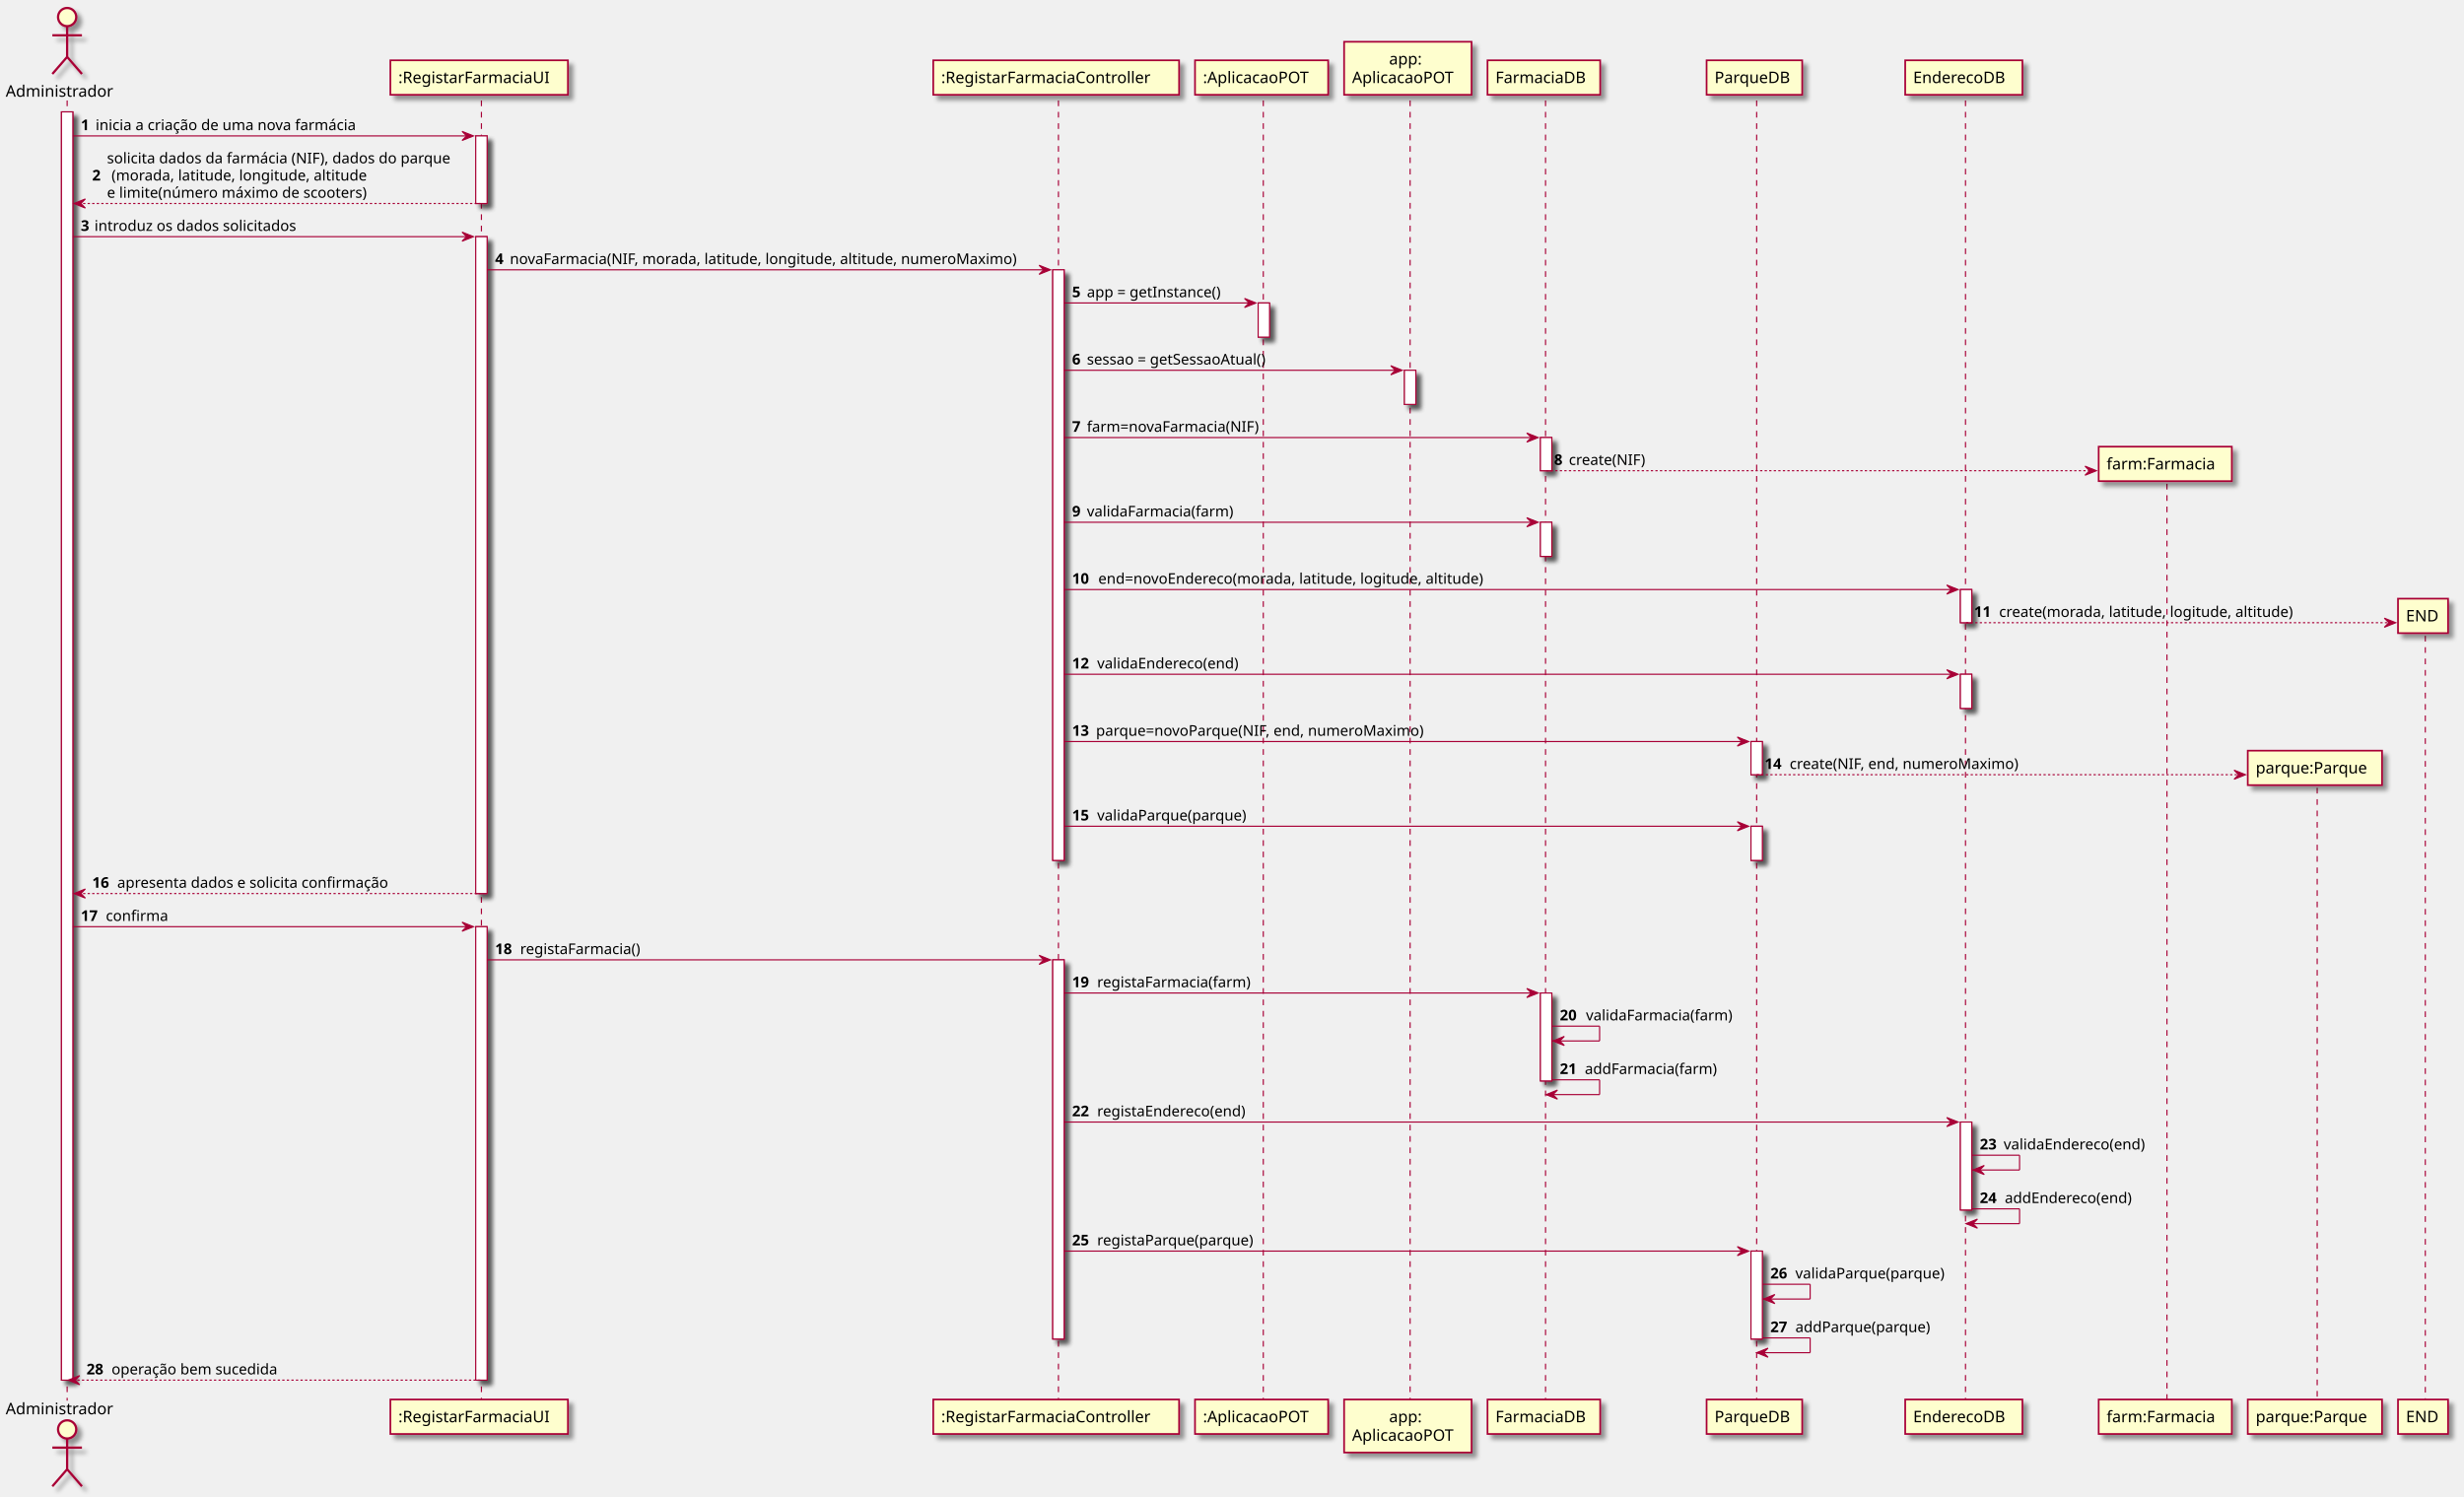
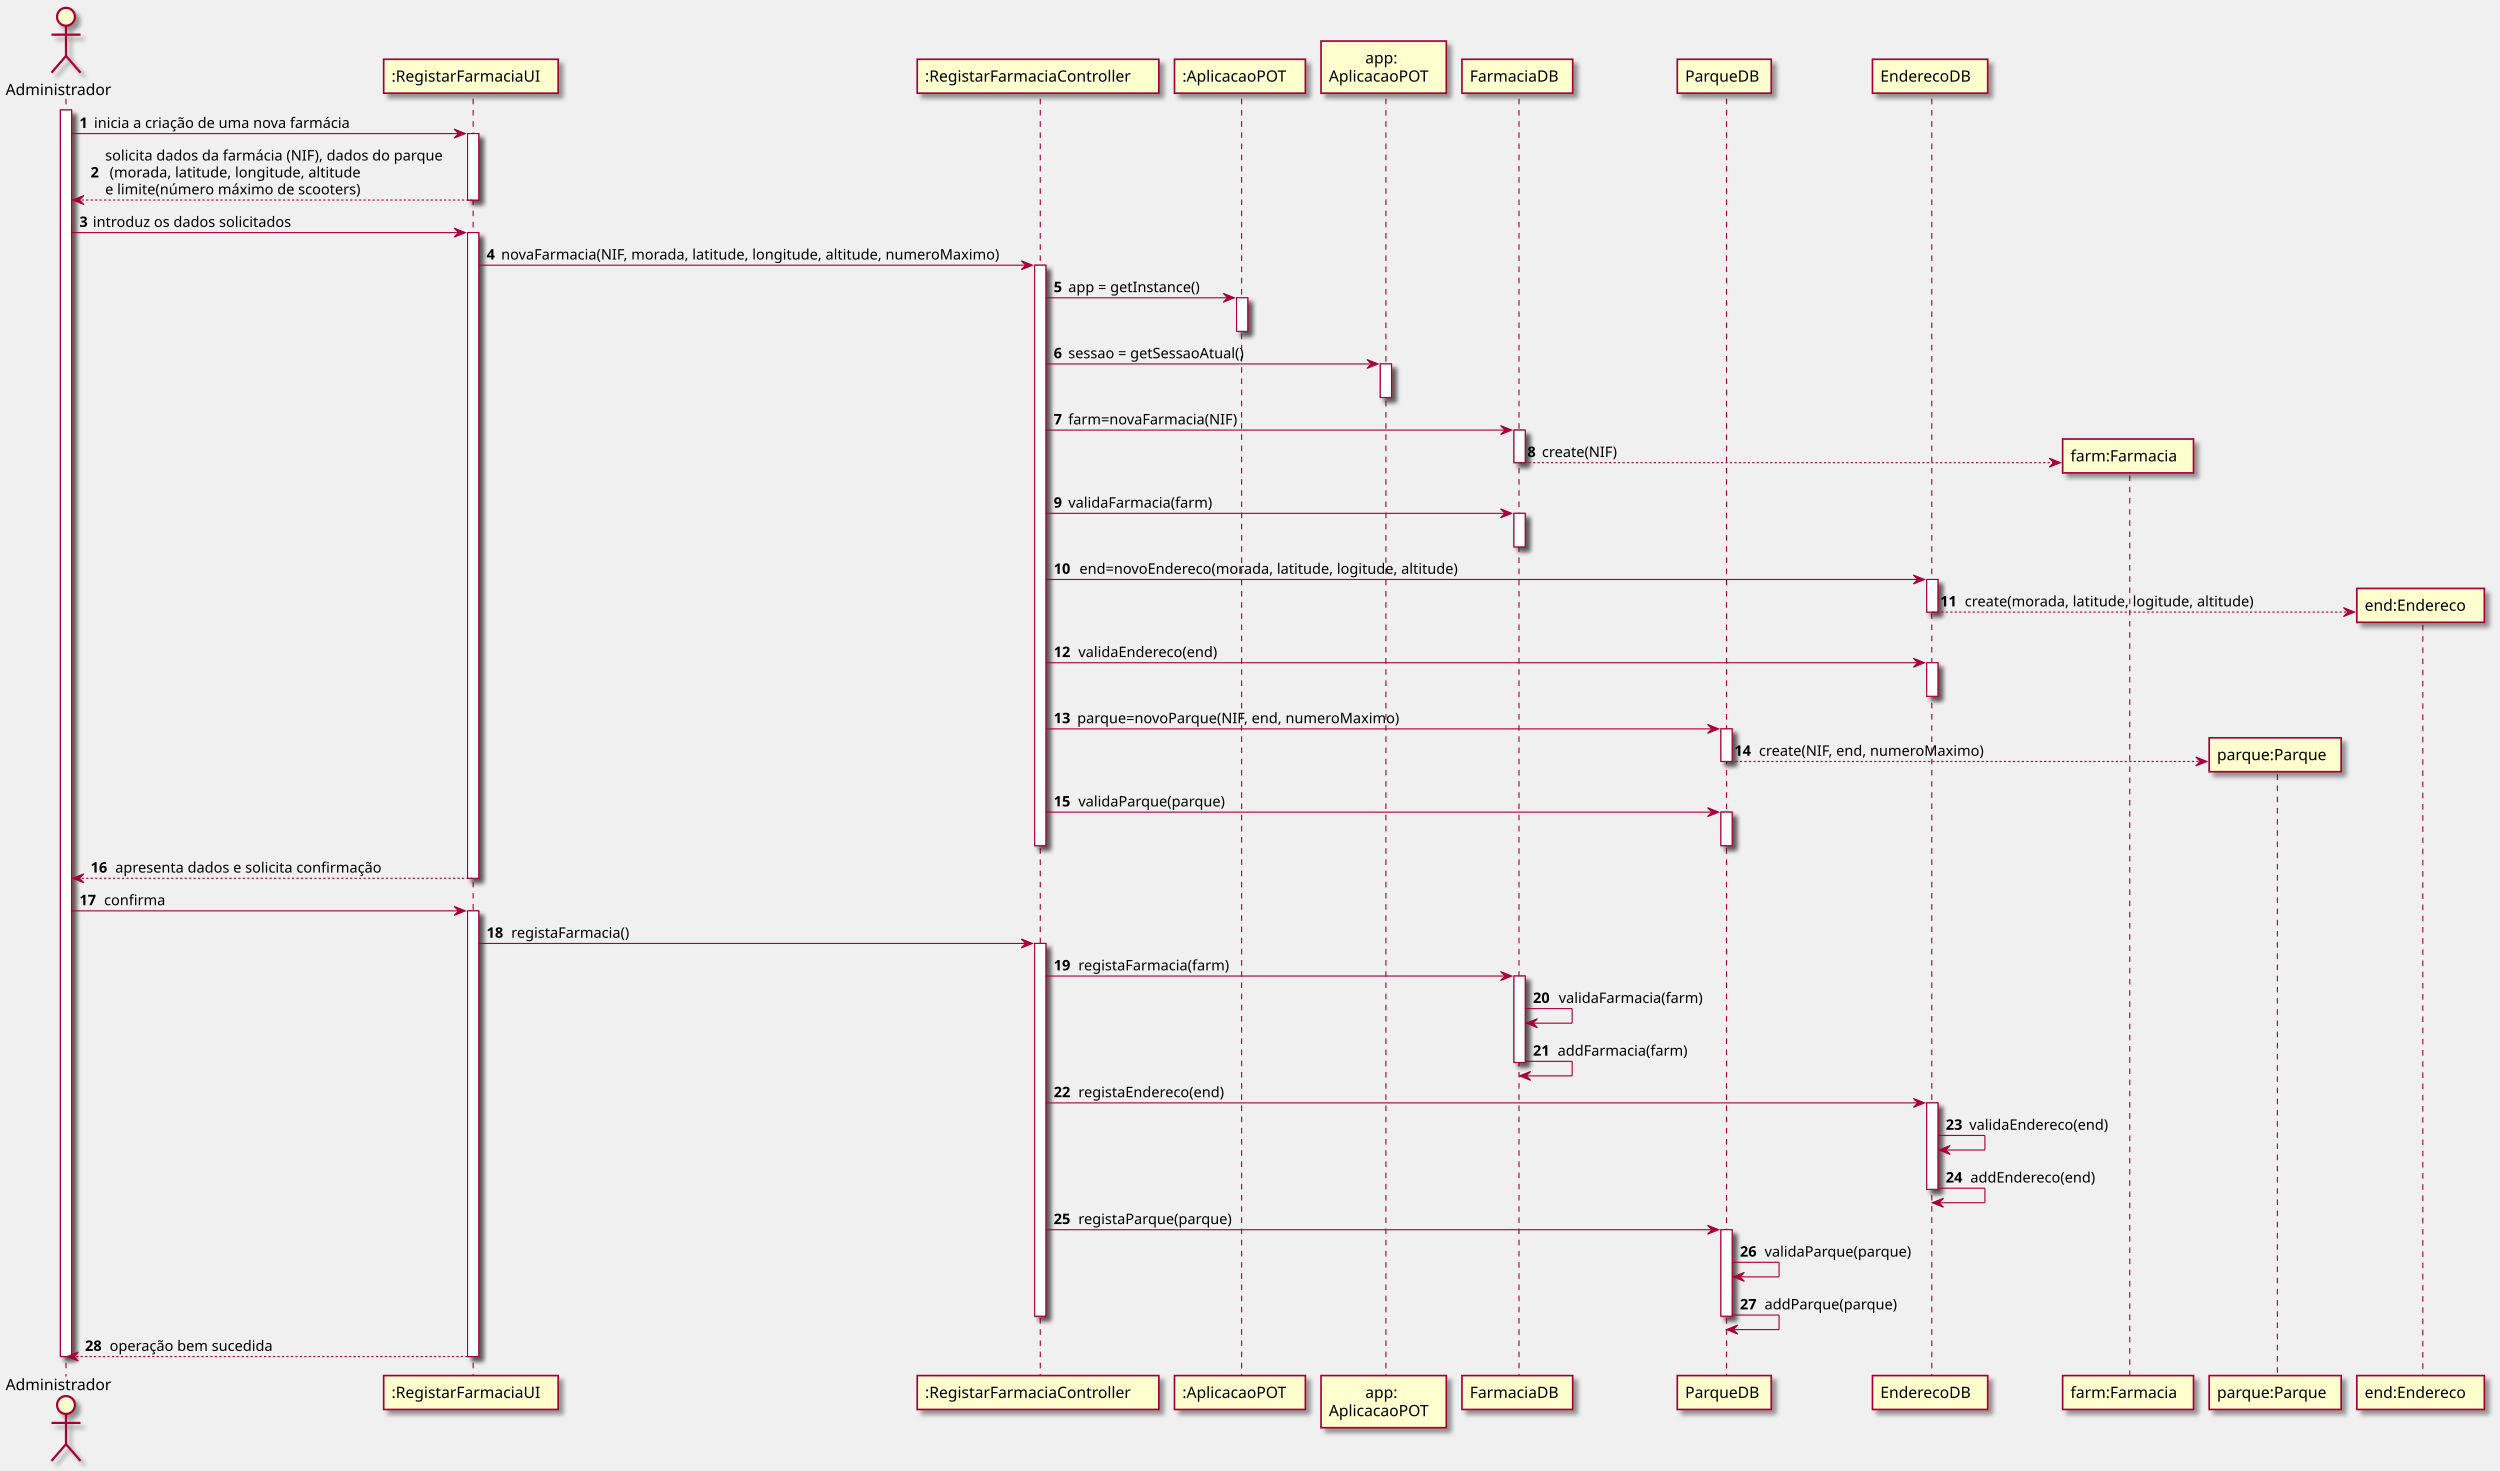
- <svg xmlns="http://www.w3.org/2000/svg" contentScriptType="application/ecmascript" contentStyleType="text/css" height="1315px" preserveAspectRatio="none" style="width:2165px;height:1315px;" version="1.1" viewBox="0 0 2165 1315" width="2165px" zoomAndPan="magnify">
+ <svg xmlns="http://www.w3.org/2000/svg" contentScriptType="application/ecmascript" contentStyleType="text/css" height="1315px" preserveAspectRatio="none" style="width:2235px;height:1315px;" version="1.1" viewBox="0 0 2235 1315" width="2235px" zoomAndPan="magnify">
  <defs>
-     <filter height="300%" id="f1a98eibvtqmbu" width="300%" x="-1" y="-1">
+     <filter height="300%" id="f1ra2vrtewmrgp" width="300%" x="-1" y="-1">
      <feGaussianBlur result="blurOut" stdDeviation="2.0" />
      <feColorMatrix in="blurOut" result="blurOut2" type="matrix" values="0 0 0 0 0 0 0 0 0 0 0 0 0 0 0 0 0 0 .4 0" />
      <feOffset dx="4.0" dy="4.0" in="blurOut2" result="blurOut3" />
      <feBlend in="SourceGraphic" in2="blurOut3" mode="normal" />
    </filter>
  </defs>
  <g>
-     <rect fill="#FFFFFF" filter="url(#f1a98eibvtqmbu)" height="1114.477" style="stroke:#A80036;stroke-width:1.0;" width="10" x="54" y="98.297" />
-     <rect fill="#FFFFFF" filter="url(#f1a98eibvtqmbu)" height="59.398" style="stroke:#A80036;stroke-width:1.0;" width="10" x="418" y="119.43" />
-     <rect fill="#FFFFFF" filter="url(#f1a98eibvtqmbu)" height="577.219" style="stroke:#A80036;stroke-width:1.0;" width="10" x="418" y="207.961" />
-     <rect fill="#FFFFFF" filter="url(#f1a98eibvtqmbu)" height="398.461" style="stroke:#A80036;stroke-width:1.0;" width="10" x="418" y="814.312" />
-     <rect fill="#FFFFFF" filter="url(#f1a98eibvtqmbu)" height="518.953" style="stroke:#A80036;stroke-width:1.0;" width="10" x="925" y="237.094" />
-     <rect fill="#FFFFFF" filter="url(#f1a98eibvtqmbu)" height="333.195" style="stroke:#A80036;stroke-width:1.0;" width="10" x="925" y="843.445" />
-     <rect fill="#FFFFFF" filter="url(#f1a98eibvtqmbu)" height="30" style="stroke:#A80036;stroke-width:1.0;" width="10" x="1105.5" y="266.227" />
-     <rect fill="#FFFFFF" filter="url(#f1a98eibvtqmbu)" height="30" style="stroke:#A80036;stroke-width:1.0;" width="10" x="1234" y="325.359" />
-     <rect fill="#FFFFFF" filter="url(#f1a98eibvtqmbu)" height="29.133" style="stroke:#A80036;stroke-width:1.0;" width="10" x="1353.5" y="384.492" />
-     <rect fill="#FFFFFF" filter="url(#f1a98eibvtqmbu)" height="30" style="stroke:#A80036;stroke-width:1.0;" width="10" x="1353.5" y="458.922" />
-     <rect fill="#FFFFFF" filter="url(#f1a98eibvtqmbu)" height="77.266" style="stroke:#A80036;stroke-width:1.0;" width="10" x="1353.5" y="872.578" />
-     <rect fill="#FFFFFF" filter="url(#f1a98eibvtqmbu)" height="29.133" style="stroke:#A80036;stroke-width:1.0;" width="10" x="1538.5" y="651.617" />
-     <rect fill="#FFFFFF" filter="url(#f1a98eibvtqmbu)" height="30" style="stroke:#A80036;stroke-width:1.0;" width="10" x="1538.5" y="726.047" />
-     <rect fill="#FFFFFF" filter="url(#f1a98eibvtqmbu)" height="77.266" style="stroke:#A80036;stroke-width:1.0;" width="10" x="1538.5" y="1099.375" />
-     <rect fill="#FFFFFF" filter="url(#f1a98eibvtqmbu)" height="29.133" style="stroke:#A80036;stroke-width:1.0;" width="10" x="1722.5" y="518.055" />
-     <rect fill="#FFFFFF" filter="url(#f1a98eibvtqmbu)" height="30" style="stroke:#A80036;stroke-width:1.0;" width="10" x="1722.5" y="592.484" />
-     <rect fill="#FFFFFF" filter="url(#f1a98eibvtqmbu)" height="77.266" style="stroke:#A80036;stroke-width:1.0;" width="10" x="1722.5" y="985.977" />
+     <rect fill="#FFFFFF" filter="url(#f1ra2vrtewmrgp)" height="1114.477" style="stroke:#A80036;stroke-width:1.0;" width="10" x="54" y="98.297" />
+     <rect fill="#FFFFFF" filter="url(#f1ra2vrtewmrgp)" height="59.398" style="stroke:#A80036;stroke-width:1.0;" width="10" x="418" y="119.43" />
+     <rect fill="#FFFFFF" filter="url(#f1ra2vrtewmrgp)" height="577.219" style="stroke:#A80036;stroke-width:1.0;" width="10" x="418" y="207.961" />
+     <rect fill="#FFFFFF" filter="url(#f1ra2vrtewmrgp)" height="398.461" style="stroke:#A80036;stroke-width:1.0;" width="10" x="418" y="814.312" />
+     <rect fill="#FFFFFF" filter="url(#f1ra2vrtewmrgp)" height="518.953" style="stroke:#A80036;stroke-width:1.0;" width="10" x="925" y="237.094" />
+     <rect fill="#FFFFFF" filter="url(#f1ra2vrtewmrgp)" height="333.195" style="stroke:#A80036;stroke-width:1.0;" width="10" x="925" y="843.445" />
+     <rect fill="#FFFFFF" filter="url(#f1ra2vrtewmrgp)" height="30" style="stroke:#A80036;stroke-width:1.0;" width="10" x="1105.5" y="266.227" />
+     <rect fill="#FFFFFF" filter="url(#f1ra2vrtewmrgp)" height="30" style="stroke:#A80036;stroke-width:1.0;" width="10" x="1234" y="325.359" />
+     <rect fill="#FFFFFF" filter="url(#f1ra2vrtewmrgp)" height="29.133" style="stroke:#A80036;stroke-width:1.0;" width="10" x="1353.5" y="384.492" />
+     <rect fill="#FFFFFF" filter="url(#f1ra2vrtewmrgp)" height="30" style="stroke:#A80036;stroke-width:1.0;" width="10" x="1353.5" y="458.922" />
+     <rect fill="#FFFFFF" filter="url(#f1ra2vrtewmrgp)" height="77.266" style="stroke:#A80036;stroke-width:1.0;" width="10" x="1353.5" y="872.578" />
+     <rect fill="#FFFFFF" filter="url(#f1ra2vrtewmrgp)" height="29.133" style="stroke:#A80036;stroke-width:1.0;" width="10" x="1538.5" y="651.617" />
+     <rect fill="#FFFFFF" filter="url(#f1ra2vrtewmrgp)" height="30" style="stroke:#A80036;stroke-width:1.0;" width="10" x="1538.5" y="726.047" />
+     <rect fill="#FFFFFF" filter="url(#f1ra2vrtewmrgp)" height="77.266" style="stroke:#A80036;stroke-width:1.0;" width="10" x="1538.5" y="1099.375" />
+     <rect fill="#FFFFFF" filter="url(#f1ra2vrtewmrgp)" height="29.133" style="stroke:#A80036;stroke-width:1.0;" width="10" x="1722.5" y="518.055" />
+     <rect fill="#FFFFFF" filter="url(#f1ra2vrtewmrgp)" height="30" style="stroke:#A80036;stroke-width:1.0;" width="10" x="1722.5" y="592.484" />
+     <rect fill="#FFFFFF" filter="url(#f1ra2vrtewmrgp)" height="77.266" style="stroke:#A80036;stroke-width:1.0;" width="10" x="1722.5" y="985.977" />
    <line style="stroke:#A80036;stroke-width:1.0;stroke-dasharray:5.0,5.0;" x1="59" x2="59" y1="88.297" y2="1230.773" />
    <line style="stroke:#A80036;stroke-width:1.0;stroke-dasharray:5.0,5.0;" x1="423" x2="423" y1="88.297" y2="1230.773" />
    <line style="stroke:#A80036;stroke-width:1.0;stroke-dasharray:5.0,5.0;" x1="930" x2="930" y1="88.297" y2="1230.773" />
    <line style="stroke:#A80036;stroke-width:1.0;stroke-dasharray:5.0,5.0;" x1="1110" x2="1110" y1="88.297" y2="1230.773" />
    <line style="stroke:#A80036;stroke-width:1.0;stroke-dasharray:5.0,5.0;" x1="1239" x2="1239" y1="88.297" y2="1230.773" />
    <line style="stroke:#A80036;stroke-width:1.0;stroke-dasharray:5.0,5.0;" x1="1358" x2="1358" y1="88.297" y2="1230.773" />
    <line style="stroke:#A80036;stroke-width:1.0;stroke-dasharray:5.0,5.0;" x1="1543.5" x2="1543.5" y1="88.297" y2="1230.773" />
    <line style="stroke:#A80036;stroke-width:1.0;stroke-dasharray:5.0,5.0;" x1="1727" x2="1727" y1="88.297" y2="1230.773" />
    <line style="stroke:#A80036;stroke-width:1.0;stroke-dasharray:5.0,5.0;" x1="1904" x2="1904" y1="425.141" y2="1230.773" />
    <line style="stroke:#A80036;stroke-width:1.0;stroke-dasharray:5.0,5.0;" x1="2036" x2="2036" y1="692.266" y2="1230.773" />
-     <line style="stroke:#A80036;stroke-width:1.0;stroke-dasharray:5.0,5.0;" x1="2131" x2="2131" y1="558.703" y2="1230.773" />
+     <line style="stroke:#A80036;stroke-width:1.0;stroke-dasharray:5.0,5.0;" x1="2166" x2="2166" y1="558.703" y2="1230.773" />
    <text fill="#000000" font-family="sans-serif" font-size="14" lengthAdjust="spacing" textLength="102" x="5" y="84.995">Administrador</text>
-     <ellipse cx="59" cy="15" fill="#FEFECE" filter="url(#f1a98eibvtqmbu)" rx="8" ry="8" style="stroke:#A80036;stroke-width:2.0;" />
-     <path d="M59,23 L59,50 M46,31 L72,31 M59,50 L46,65 M59,50 L72,65 " fill="none" filter="url(#f1a98eibvtqmbu)" style="stroke:#A80036;stroke-width:2.0;" />
+     <ellipse cx="59" cy="15" fill="#FEFECE" filter="url(#f1ra2vrtewmrgp)" rx="8" ry="8" style="stroke:#A80036;stroke-width:2.0;" />
+     <path d="M59,23 L59,50 M46,31 L72,31 M59,50 L46,65 M59,50 L72,65 " fill="none" filter="url(#f1ra2vrtewmrgp)" style="stroke:#A80036;stroke-width:2.0;" />
    <text fill="#000000" font-family="sans-serif" font-size="14" lengthAdjust="spacing" textLength="102" x="5" y="1242.769">Administrador</text>
-     <ellipse cx="59" cy="1256.07" fill="#FEFECE" filter="url(#f1a98eibvtqmbu)" rx="8" ry="8" style="stroke:#A80036;stroke-width:2.0;" />
-     <path d="M59,1264.07 L59,1291.07 M46,1272.07 L72,1272.07 M59,1291.07 L46,1306.07 M59,1291.07 L72,1306.07 " fill="none" filter="url(#f1a98eibvtqmbu)" style="stroke:#A80036;stroke-width:2.0;" />
-     <rect fill="#FEFECE" filter="url(#f1a98eibvtqmbu)" height="30.297" style="stroke:#A80036;stroke-width:1.5;" width="156" x="343" y="53" />
+     <ellipse cx="59" cy="1256.07" fill="#FEFECE" filter="url(#f1ra2vrtewmrgp)" rx="8" ry="8" style="stroke:#A80036;stroke-width:2.0;" />
+     <path d="M59,1264.07 L59,1291.07 M46,1272.07 L72,1272.07 M59,1291.07 L46,1306.07 M59,1291.07 L72,1306.07 " fill="none" filter="url(#f1ra2vrtewmrgp)" style="stroke:#A80036;stroke-width:2.0;" />
+     <rect fill="#FEFECE" filter="url(#f1ra2vrtewmrgp)" height="30.297" style="stroke:#A80036;stroke-width:1.5;" width="156" x="343" y="53" />
    <text fill="#000000" font-family="sans-serif" font-size="14" lengthAdjust="spacing" textLength="142" x="350" y="72.995">:RegistarFarmaciaUI</text>
-     <rect fill="#FEFECE" filter="url(#f1a98eibvtqmbu)" height="30.297" style="stroke:#A80036;stroke-width:1.5;" width="156" x="343" y="1229.773" />
+     <rect fill="#FEFECE" filter="url(#f1ra2vrtewmrgp)" height="30.297" style="stroke:#A80036;stroke-width:1.5;" width="156" x="343" y="1229.773" />
    <text fill="#000000" font-family="sans-serif" font-size="14" lengthAdjust="spacing" textLength="142" x="350" y="1249.769">:RegistarFarmaciaUI</text>
-     <rect fill="#FEFECE" filter="url(#f1a98eibvtqmbu)" height="30.297" style="stroke:#A80036;stroke-width:1.5;" width="216" x="820" y="53" />
+     <rect fill="#FEFECE" filter="url(#f1ra2vrtewmrgp)" height="30.297" style="stroke:#A80036;stroke-width:1.5;" width="216" x="820" y="53" />
    <text fill="#000000" font-family="sans-serif" font-size="14" lengthAdjust="spacing" textLength="202" x="827" y="72.995">:RegistarFarmaciaController</text>
-     <rect fill="#FEFECE" filter="url(#f1a98eibvtqmbu)" height="30.297" style="stroke:#A80036;stroke-width:1.5;" width="216" x="820" y="1229.773" />
+     <rect fill="#FEFECE" filter="url(#f1ra2vrtewmrgp)" height="30.297" style="stroke:#A80036;stroke-width:1.5;" width="216" x="820" y="1229.773" />
    <text fill="#000000" font-family="sans-serif" font-size="14" lengthAdjust="spacing" textLength="202" x="827" y="1249.769">:RegistarFarmaciaController</text>
-     <rect fill="#FEFECE" filter="url(#f1a98eibvtqmbu)" height="30.297" style="stroke:#A80036;stroke-width:1.5;" width="117" x="1050" y="53" />
+     <rect fill="#FEFECE" filter="url(#f1ra2vrtewmrgp)" height="30.297" style="stroke:#A80036;stroke-width:1.5;" width="117" x="1050" y="53" />
    <text fill="#000000" font-family="sans-serif" font-size="14" lengthAdjust="spacing" textLength="103" x="1057" y="72.995">:AplicacaoPOT</text>
-     <rect fill="#FEFECE" filter="url(#f1a98eibvtqmbu)" height="30.297" style="stroke:#A80036;stroke-width:1.5;" width="117" x="1050" y="1229.773" />
+     <rect fill="#FEFECE" filter="url(#f1ra2vrtewmrgp)" height="30.297" style="stroke:#A80036;stroke-width:1.5;" width="117" x="1050" y="1229.773" />
    <text fill="#000000" font-family="sans-serif" font-size="14" lengthAdjust="spacing" textLength="103" x="1057" y="1249.769">:AplicacaoPOT</text>
-     <rect fill="#FEFECE" filter="url(#f1a98eibvtqmbu)" height="46.594" style="stroke:#A80036;stroke-width:1.5;" width="112" x="1181" y="36.703" />
+     <rect fill="#FEFECE" filter="url(#f1ra2vrtewmrgp)" height="46.594" style="stroke:#A80036;stroke-width:1.5;" width="112" x="1181" y="36.703" />
    <text fill="#000000" font-family="sans-serif" font-size="14" lengthAdjust="spacing" textLength="33" x="1220.5" y="56.698">app:</text>
    <text fill="#000000" font-family="sans-serif" font-size="14" lengthAdjust="spacing" textLength="98" x="1188" y="72.995">AplicacaoPOT</text>
-     <rect fill="#FEFECE" filter="url(#f1a98eibvtqmbu)" height="46.594" style="stroke:#A80036;stroke-width:1.5;" width="112" x="1181" y="1229.773" />
+     <rect fill="#FEFECE" filter="url(#f1ra2vrtewmrgp)" height="46.594" style="stroke:#A80036;stroke-width:1.5;" width="112" x="1181" y="1229.773" />
    <text fill="#000000" font-family="sans-serif" font-size="14" lengthAdjust="spacing" textLength="33" x="1220.5" y="1249.769">app:</text>
    <text fill="#000000" font-family="sans-serif" font-size="14" lengthAdjust="spacing" textLength="98" x="1188" y="1266.065">AplicacaoPOT</text>
-     <rect fill="#FEFECE" filter="url(#f1a98eibvtqmbu)" height="30.297" style="stroke:#A80036;stroke-width:1.5;" width="99" x="1307" y="53" />
+     <rect fill="#FEFECE" filter="url(#f1ra2vrtewmrgp)" height="30.297" style="stroke:#A80036;stroke-width:1.5;" width="99" x="1307" y="53" />
    <text fill="#000000" font-family="sans-serif" font-size="14" lengthAdjust="spacing" textLength="85" x="1314" y="72.995">FarmaciaDB</text>
-     <rect fill="#FEFECE" filter="url(#f1a98eibvtqmbu)" height="30.297" style="stroke:#A80036;stroke-width:1.5;" width="99" x="1307" y="1229.773" />
+     <rect fill="#FEFECE" filter="url(#f1ra2vrtewmrgp)" height="30.297" style="stroke:#A80036;stroke-width:1.5;" width="99" x="1307" y="1229.773" />
    <text fill="#000000" font-family="sans-serif" font-size="14" lengthAdjust="spacing" textLength="85" x="1314" y="1249.769">FarmaciaDB</text>
-     <rect fill="#FEFECE" filter="url(#f1a98eibvtqmbu)" height="30.297" style="stroke:#A80036;stroke-width:1.5;" width="84" x="1499.5" y="53" />
+     <rect fill="#FEFECE" filter="url(#f1ra2vrtewmrgp)" height="30.297" style="stroke:#A80036;stroke-width:1.5;" width="84" x="1499.5" y="53" />
    <text fill="#000000" font-family="sans-serif" font-size="14" lengthAdjust="spacing" textLength="70" x="1506.5" y="72.995">ParqueDB</text>
-     <rect fill="#FEFECE" filter="url(#f1a98eibvtqmbu)" height="30.297" style="stroke:#A80036;stroke-width:1.5;" width="84" x="1499.5" y="1229.773" />
+     <rect fill="#FEFECE" filter="url(#f1ra2vrtewmrgp)" height="30.297" style="stroke:#A80036;stroke-width:1.5;" width="84" x="1499.5" y="1229.773" />
    <text fill="#000000" font-family="sans-serif" font-size="14" lengthAdjust="spacing" textLength="70" x="1506.5" y="1249.769">ParqueDB</text>
-     <rect fill="#FEFECE" filter="url(#f1a98eibvtqmbu)" height="30.297" style="stroke:#A80036;stroke-width:1.5;" width="103" x="1674" y="53" />
+     <rect fill="#FEFECE" filter="url(#f1ra2vrtewmrgp)" height="30.297" style="stroke:#A80036;stroke-width:1.5;" width="103" x="1674" y="53" />
    <text fill="#000000" font-family="sans-serif" font-size="14" lengthAdjust="spacing" textLength="89" x="1681" y="72.995">EnderecoDB</text>
-     <rect fill="#FEFECE" filter="url(#f1a98eibvtqmbu)" height="30.297" style="stroke:#A80036;stroke-width:1.5;" width="103" x="1674" y="1229.773" />
+     <rect fill="#FEFECE" filter="url(#f1ra2vrtewmrgp)" height="30.297" style="stroke:#A80036;stroke-width:1.5;" width="103" x="1674" y="1229.773" />
    <text fill="#000000" font-family="sans-serif" font-size="14" lengthAdjust="spacing" textLength="89" x="1681" y="1249.769">EnderecoDB</text>
-     <rect fill="#FEFECE" filter="url(#f1a98eibvtqmbu)" height="30.297" style="stroke:#A80036;stroke-width:1.5;" width="117" x="1844" y="1229.773" />
+     <rect fill="#FEFECE" filter="url(#f1ra2vrtewmrgp)" height="30.297" style="stroke:#A80036;stroke-width:1.5;" width="117" x="1844" y="1229.773" />
    <text fill="#000000" font-family="sans-serif" font-size="14" lengthAdjust="spacing" textLength="103" x="1851" y="1249.769">farm:Farmacia</text>
-     <rect fill="#FEFECE" filter="url(#f1a98eibvtqmbu)" height="30.297" style="stroke:#A80036;stroke-width:1.5;" width="118" x="1975" y="1229.773" />
+     <rect fill="#FEFECE" filter="url(#f1ra2vrtewmrgp)" height="30.297" style="stroke:#A80036;stroke-width:1.5;" width="118" x="1975" y="1229.773" />
    <text fill="#000000" font-family="sans-serif" font-size="14" lengthAdjust="spacing" textLength="104" x="1982" y="1249.769">parque:Parque</text>
-     <rect fill="#FEFECE" filter="url(#f1a98eibvtqmbu)" height="30.297" style="stroke:#A80036;stroke-width:1.5;" width="44" x="2107" y="1229.773" />
-     <text fill="#000000" font-family="sans-serif" font-size="14" lengthAdjust="spacing" textLength="30" x="2114" y="1249.769">END</text>
-     <rect fill="#FFFFFF" filter="url(#f1a98eibvtqmbu)" height="1114.477" style="stroke:#A80036;stroke-width:1.0;" width="10" x="54" y="98.297" />
-     <rect fill="#FFFFFF" filter="url(#f1a98eibvtqmbu)" height="59.398" style="stroke:#A80036;stroke-width:1.0;" width="10" x="418" y="119.43" />
-     <rect fill="#FFFFFF" filter="url(#f1a98eibvtqmbu)" height="577.219" style="stroke:#A80036;stroke-width:1.0;" width="10" x="418" y="207.961" />
-     <rect fill="#FFFFFF" filter="url(#f1a98eibvtqmbu)" height="398.461" style="stroke:#A80036;stroke-width:1.0;" width="10" x="418" y="814.312" />
-     <rect fill="#FFFFFF" filter="url(#f1a98eibvtqmbu)" height="518.953" style="stroke:#A80036;stroke-width:1.0;" width="10" x="925" y="237.094" />
-     <rect fill="#FFFFFF" filter="url(#f1a98eibvtqmbu)" height="333.195" style="stroke:#A80036;stroke-width:1.0;" width="10" x="925" y="843.445" />
-     <rect fill="#FFFFFF" filter="url(#f1a98eibvtqmbu)" height="30" style="stroke:#A80036;stroke-width:1.0;" width="10" x="1105.5" y="266.227" />
-     <rect fill="#FFFFFF" filter="url(#f1a98eibvtqmbu)" height="30" style="stroke:#A80036;stroke-width:1.0;" width="10" x="1234" y="325.359" />
-     <rect fill="#FFFFFF" filter="url(#f1a98eibvtqmbu)" height="29.133" style="stroke:#A80036;stroke-width:1.0;" width="10" x="1353.5" y="384.492" />
-     <rect fill="#FFFFFF" filter="url(#f1a98eibvtqmbu)" height="30" style="stroke:#A80036;stroke-width:1.0;" width="10" x="1353.5" y="458.922" />
-     <rect fill="#FFFFFF" filter="url(#f1a98eibvtqmbu)" height="77.266" style="stroke:#A80036;stroke-width:1.0;" width="10" x="1353.5" y="872.578" />
-     <rect fill="#FFFFFF" filter="url(#f1a98eibvtqmbu)" height="29.133" style="stroke:#A80036;stroke-width:1.0;" width="10" x="1538.5" y="651.617" />
-     <rect fill="#FFFFFF" filter="url(#f1a98eibvtqmbu)" height="30" style="stroke:#A80036;stroke-width:1.0;" width="10" x="1538.5" y="726.047" />
-     <rect fill="#FFFFFF" filter="url(#f1a98eibvtqmbu)" height="77.266" style="stroke:#A80036;stroke-width:1.0;" width="10" x="1538.5" y="1099.375" />
-     <rect fill="#FFFFFF" filter="url(#f1a98eibvtqmbu)" height="29.133" style="stroke:#A80036;stroke-width:1.0;" width="10" x="1722.5" y="518.055" />
-     <rect fill="#FFFFFF" filter="url(#f1a98eibvtqmbu)" height="30" style="stroke:#A80036;stroke-width:1.0;" width="10" x="1722.5" y="592.484" />
-     <rect fill="#FFFFFF" filter="url(#f1a98eibvtqmbu)" height="77.266" style="stroke:#A80036;stroke-width:1.0;" width="10" x="1722.5" y="985.977" />
+     <rect fill="#FEFECE" filter="url(#f1ra2vrtewmrgp)" height="30.297" style="stroke:#A80036;stroke-width:1.5;" width="114" x="2107" y="1229.773" />
+     <text fill="#000000" font-family="sans-serif" font-size="14" lengthAdjust="spacing" textLength="100" x="2114" y="1249.769">end:Endereco</text>
+     <rect fill="#FFFFFF" filter="url(#f1ra2vrtewmrgp)" height="1114.477" style="stroke:#A80036;stroke-width:1.0;" width="10" x="54" y="98.297" />
+     <rect fill="#FFFFFF" filter="url(#f1ra2vrtewmrgp)" height="59.398" style="stroke:#A80036;stroke-width:1.0;" width="10" x="418" y="119.43" />
+     <rect fill="#FFFFFF" filter="url(#f1ra2vrtewmrgp)" height="577.219" style="stroke:#A80036;stroke-width:1.0;" width="10" x="418" y="207.961" />
+     <rect fill="#FFFFFF" filter="url(#f1ra2vrtewmrgp)" height="398.461" style="stroke:#A80036;stroke-width:1.0;" width="10" x="418" y="814.312" />
+     <rect fill="#FFFFFF" filter="url(#f1ra2vrtewmrgp)" height="518.953" style="stroke:#A80036;stroke-width:1.0;" width="10" x="925" y="237.094" />
+     <rect fill="#FFFFFF" filter="url(#f1ra2vrtewmrgp)" height="333.195" style="stroke:#A80036;stroke-width:1.0;" width="10" x="925" y="843.445" />
+     <rect fill="#FFFFFF" filter="url(#f1ra2vrtewmrgp)" height="30" style="stroke:#A80036;stroke-width:1.0;" width="10" x="1105.5" y="266.227" />
+     <rect fill="#FFFFFF" filter="url(#f1ra2vrtewmrgp)" height="30" style="stroke:#A80036;stroke-width:1.0;" width="10" x="1234" y="325.359" />
+     <rect fill="#FFFFFF" filter="url(#f1ra2vrtewmrgp)" height="29.133" style="stroke:#A80036;stroke-width:1.0;" width="10" x="1353.5" y="384.492" />
+     <rect fill="#FFFFFF" filter="url(#f1ra2vrtewmrgp)" height="30" style="stroke:#A80036;stroke-width:1.0;" width="10" x="1353.5" y="458.922" />
+     <rect fill="#FFFFFF" filter="url(#f1ra2vrtewmrgp)" height="77.266" style="stroke:#A80036;stroke-width:1.0;" width="10" x="1353.5" y="872.578" />
+     <rect fill="#FFFFFF" filter="url(#f1ra2vrtewmrgp)" height="29.133" style="stroke:#A80036;stroke-width:1.0;" width="10" x="1538.5" y="651.617" />
+     <rect fill="#FFFFFF" filter="url(#f1ra2vrtewmrgp)" height="30" style="stroke:#A80036;stroke-width:1.0;" width="10" x="1538.5" y="726.047" />
+     <rect fill="#FFFFFF" filter="url(#f1ra2vrtewmrgp)" height="77.266" style="stroke:#A80036;stroke-width:1.0;" width="10" x="1538.5" y="1099.375" />
+     <rect fill="#FFFFFF" filter="url(#f1ra2vrtewmrgp)" height="29.133" style="stroke:#A80036;stroke-width:1.0;" width="10" x="1722.5" y="518.055" />
+     <rect fill="#FFFFFF" filter="url(#f1ra2vrtewmrgp)" height="30" style="stroke:#A80036;stroke-width:1.0;" width="10" x="1722.5" y="592.484" />
+     <rect fill="#FFFFFF" filter="url(#f1ra2vrtewmrgp)" height="77.266" style="stroke:#A80036;stroke-width:1.0;" width="10" x="1722.5" y="985.977" />
    <polygon fill="#A80036" points="406,115.43,416,119.43,406,123.43,410,119.43" style="stroke:#A80036;stroke-width:1.0;" />
    <line style="stroke:#A80036;stroke-width:1.0;" x1="64" x2="412" y1="119.43" y2="119.43" />
    <text fill="#000000" font-family="sans-serif" font-size="13" font-weight="bold" lengthAdjust="spacing" textLength="9" x="71" y="114.364">1</text>
    <text fill="#000000" font-family="sans-serif" font-size="13" lengthAdjust="spacing" textLength="244" x="84" y="114.364">inicia a criação de uma nova farmácia</text>
    <polygon fill="#A80036" points="75,174.828,65,178.828,75,182.828,71,178.828" style="stroke:#A80036;stroke-width:1.0;" />
    <line style="stroke:#A80036;stroke-width:1.0;stroke-dasharray:2.0,2.0;" x1="69" x2="422" y1="178.828" y2="178.828" />
    <text fill="#000000" font-family="sans-serif" font-size="13" font-weight="bold" lengthAdjust="spacing" textLength="9" x="81" y="158.629">2</text>
    <text fill="#000000" font-family="sans-serif" font-size="13" lengthAdjust="spacing" textLength="317" x="94" y="143.497">solicita dados da farmácia (NIF), dados do parque</text>
    <text fill="#000000" font-family="sans-serif" font-size="13" lengthAdjust="spacing" textLength="234" x="98" y="158.629">(morada, latitude, longitude, altitude</text>
    <text fill="#000000" font-family="sans-serif" font-size="13" lengthAdjust="spacing" textLength="243" x="94" y="173.762">e limite(número máximo de scooters)</text>
    <polygon fill="#A80036" points="406,203.961,416,207.961,406,211.961,410,207.961" style="stroke:#A80036;stroke-width:1.0;" />
    <line style="stroke:#A80036;stroke-width:1.0;" x1="64" x2="412" y1="207.961" y2="207.961" />
    <text fill="#000000" font-family="sans-serif" font-size="13" font-weight="bold" lengthAdjust="spacing" textLength="8" x="71" y="202.895">3</text>
    <text fill="#000000" font-family="sans-serif" font-size="13" lengthAdjust="spacing" textLength="185" x="83" y="202.895">introduz os dados solicitados</text>
    <polygon fill="#A80036" points="913,233.094,923,237.094,913,241.094,917,237.094" style="stroke:#A80036;stroke-width:1.0;" />
    <line style="stroke:#A80036;stroke-width:1.0;" x1="428" x2="919" y1="237.094" y2="237.094" />
    <text fill="#000000" font-family="sans-serif" font-size="13" font-weight="bold" lengthAdjust="spacing" textLength="9" x="435" y="232.028">4</text>
    <text fill="#000000" font-family="sans-serif" font-size="13" lengthAdjust="spacing" textLength="465" x="448" y="232.028">novaFarmacia(NIF, morada, latitude, longitude, altitude, numeroMaximo)</text>
    <polygon fill="#A80036" points="1093.5,262.227,1103.5,266.227,1093.5,270.227,1097.5,266.227" style="stroke:#A80036;stroke-width:1.0;" />
    <line style="stroke:#A80036;stroke-width:1.0;" x1="935" x2="1099.5" y1="266.227" y2="266.227" />
    <text fill="#000000" font-family="sans-serif" font-size="13" font-weight="bold" lengthAdjust="spacing" textLength="9" x="942" y="261.161">5</text>
    <text fill="#000000" font-family="sans-serif" font-size="13" lengthAdjust="spacing" textLength="127" x="955" y="261.161">app = getInstance()</text>
    <polygon fill="#A80036" points="1222,321.359,1232,325.359,1222,329.359,1226,325.359" style="stroke:#A80036;stroke-width:1.0;" />
    <line style="stroke:#A80036;stroke-width:1.0;" x1="935" x2="1228" y1="325.359" y2="325.359" />
    <text fill="#000000" font-family="sans-serif" font-size="13" font-weight="bold" lengthAdjust="spacing" textLength="9" x="942" y="320.293">6</text>
    <text fill="#000000" font-family="sans-serif" font-size="13" lengthAdjust="spacing" textLength="173" x="955" y="320.293">sessao = getSessaoAtual()</text>
    <polygon fill="#A80036" points="1341.5,380.492,1351.5,384.492,1341.5,388.492,1345.5,384.492" style="stroke:#A80036;stroke-width:1.0;" />
    <line style="stroke:#A80036;stroke-width:1.0;" x1="935" x2="1347.5" y1="384.492" y2="384.492" />
    <text fill="#000000" font-family="sans-serif" font-size="13" font-weight="bold" lengthAdjust="spacing" textLength="9" x="942" y="379.426">7</text>
    <text fill="#000000" font-family="sans-serif" font-size="13" lengthAdjust="spacing" textLength="161" x="955" y="379.426">farm=novaFarmacia(NIF)</text>
    <polygon fill="#A80036" points="1832,409.625,1842,413.625,1832,417.625,1836,413.625" style="stroke:#A80036;stroke-width:1.0;" />
    <line style="stroke:#A80036;stroke-width:1.0;stroke-dasharray:2.0,2.0;" x1="1358.5" x2="1838" y1="413.625" y2="413.625" />
    <text fill="#000000" font-family="sans-serif" font-size="13" font-weight="bold" lengthAdjust="spacing" textLength="9" x="1365.5" y="408.559">8</text>
    <text fill="#000000" font-family="sans-serif" font-size="13" lengthAdjust="spacing" textLength="70" x="1378.5" y="408.559">create(NIF)</text>
-     <rect fill="#FEFECE" filter="url(#f1a98eibvtqmbu)" height="30.297" style="stroke:#A80036;stroke-width:1.5;" width="117" x="1844" y="392.492" />
+     <rect fill="#FEFECE" filter="url(#f1ra2vrtewmrgp)" height="30.297" style="stroke:#A80036;stroke-width:1.5;" width="117" x="1844" y="392.492" />
    <text fill="#000000" font-family="sans-serif" font-size="14" lengthAdjust="spacing" textLength="103" x="1851" y="412.487">farm:Farmacia</text>
    <polygon fill="#A80036" points="1341.5,454.922,1351.5,458.922,1341.5,462.922,1345.5,458.922" style="stroke:#A80036;stroke-width:1.0;" />
    <line style="stroke:#A80036;stroke-width:1.0;" x1="935" x2="1347.5" y1="458.922" y2="458.922" />
    <text fill="#000000" font-family="sans-serif" font-size="13" font-weight="bold" lengthAdjust="spacing" textLength="9" x="942" y="453.856">9</text>
    <text fill="#000000" font-family="sans-serif" font-size="13" lengthAdjust="spacing" textLength="138" x="955" y="453.856">validaFarmacia(farm)</text>
    <polygon fill="#A80036" points="1710.5,514.055,1720.5,518.055,1710.5,522.055,1714.5,518.055" style="stroke:#A80036;stroke-width:1.0;" />
    <line style="stroke:#A80036;stroke-width:1.0;" x1="935" x2="1716.5" y1="518.055" y2="518.055" />
    <text fill="#000000" font-family="sans-serif" font-size="13" font-weight="bold" lengthAdjust="spacing" textLength="19" x="942" y="512.989">10</text>
    <text fill="#000000" font-family="sans-serif" font-size="13" lengthAdjust="spacing" textLength="357" x="965" y="512.989">end=novoEndereco(morada, latitude, logitude, altitude)</text>
    <polygon fill="#A80036" points="2095,543.188,2105,547.188,2095,551.188,2099,547.188" style="stroke:#A80036;stroke-width:1.0;" />
    <line style="stroke:#A80036;stroke-width:1.0;stroke-dasharray:2.0,2.0;" x1="1727.5" x2="2101" y1="547.188" y2="547.188" />
    <text fill="#000000" font-family="sans-serif" font-size="13" font-weight="bold" lengthAdjust="spacing" textLength="18" x="1734.5" y="542.122">11</text>
    <text fill="#000000" font-family="sans-serif" font-size="13" lengthAdjust="spacing" textLength="272" x="1756.5" y="542.122">create(morada, latitude, logitude, altitude)</text>
-     <rect fill="#FEFECE" filter="url(#f1a98eibvtqmbu)" height="30.297" style="stroke:#A80036;stroke-width:1.5;" width="44" x="2107" y="526.055" />
-     <text fill="#000000" font-family="sans-serif" font-size="14" lengthAdjust="spacing" textLength="30" x="2114" y="546.05">END</text>
+     <rect fill="#FEFECE" filter="url(#f1ra2vrtewmrgp)" height="30.297" style="stroke:#A80036;stroke-width:1.5;" width="114" x="2107" y="526.055" />
+     <text fill="#000000" font-family="sans-serif" font-size="14" lengthAdjust="spacing" textLength="100" x="2114" y="546.05">end:Endereco</text>
    <polygon fill="#A80036" points="1710.5,588.484,1720.5,592.484,1710.5,596.484,1714.5,592.484" style="stroke:#A80036;stroke-width:1.0;" />
    <line style="stroke:#A80036;stroke-width:1.0;" x1="935" x2="1716.5" y1="592.484" y2="592.484" />
    <text fill="#000000" font-family="sans-serif" font-size="13" font-weight="bold" lengthAdjust="spacing" textLength="18" x="942" y="587.418">12</text>
    <text fill="#000000" font-family="sans-serif" font-size="13" lengthAdjust="spacing" textLength="132" x="964" y="587.418">validaEndereco(end)</text>
    <polygon fill="#A80036" points="1526.5,647.617,1536.5,651.617,1526.5,655.617,1530.5,651.617" style="stroke:#A80036;stroke-width:1.0;" />
    <line style="stroke:#A80036;stroke-width:1.0;" x1="935" x2="1532.5" y1="651.617" y2="651.617" />
    <text fill="#000000" font-family="sans-serif" font-size="13" font-weight="bold" lengthAdjust="spacing" textLength="17" x="942" y="646.551">13</text>
    <text fill="#000000" font-family="sans-serif" font-size="13" lengthAdjust="spacing" textLength="301" x="963" y="646.551">parque=novoParque(NIF, end, numeroMaximo)</text>
    <polygon fill="#A80036" points="1963,676.75,1973,680.75,1963,684.75,1967,680.75" style="stroke:#A80036;stroke-width:1.0;" />
    <line style="stroke:#A80036;stroke-width:1.0;stroke-dasharray:2.0,2.0;" x1="1543.5" x2="1969" y1="680.75" y2="680.75" />
    <text fill="#000000" font-family="sans-serif" font-size="13" font-weight="bold" lengthAdjust="spacing" textLength="18" x="1550.5" y="675.684">14</text>
    <text fill="#000000" font-family="sans-serif" font-size="13" lengthAdjust="spacing" textLength="210" x="1572.5" y="675.684">create(NIF, end, numeroMaximo)</text>
-     <rect fill="#FEFECE" filter="url(#f1a98eibvtqmbu)" height="30.297" style="stroke:#A80036;stroke-width:1.5;" width="118" x="1975" y="659.617" />
+     <rect fill="#FEFECE" filter="url(#f1ra2vrtewmrgp)" height="30.297" style="stroke:#A80036;stroke-width:1.5;" width="118" x="1975" y="659.617" />
    <text fill="#000000" font-family="sans-serif" font-size="14" lengthAdjust="spacing" textLength="104" x="1982" y="679.612">parque:Parque</text>
    <polygon fill="#A80036" points="1526.5,722.047,1536.5,726.047,1526.5,730.047,1530.5,726.047" style="stroke:#A80036;stroke-width:1.0;" />
    <line style="stroke:#A80036;stroke-width:1.0;" x1="935" x2="1532.5" y1="726.047" y2="726.047" />
    <text fill="#000000" font-family="sans-serif" font-size="13" font-weight="bold" lengthAdjust="spacing" textLength="18" x="942" y="720.981">15</text>
    <text fill="#000000" font-family="sans-serif" font-size="13" lengthAdjust="spacing" textLength="138" x="964" y="720.981">validaParque(parque)</text>
    <polygon fill="#A80036" points="75,781.18,65,785.18,75,789.18,71,785.18" style="stroke:#A80036;stroke-width:1.0;" />
    <line style="stroke:#A80036;stroke-width:1.0;stroke-dasharray:2.0,2.0;" x1="69" x2="422" y1="785.18" y2="785.18" />
    <text fill="#000000" font-family="sans-serif" font-size="13" font-weight="bold" lengthAdjust="spacing" textLength="18" x="81" y="780.114">16</text>
    <text fill="#000000" font-family="sans-serif" font-size="13" lengthAdjust="spacing" textLength="252" x="103" y="780.114">apresenta dados e solicita confirmação</text>
    <polygon fill="#A80036" points="406,810.312,416,814.312,406,818.312,410,814.312" style="stroke:#A80036;stroke-width:1.0;" />
    <line style="stroke:#A80036;stroke-width:1.0;" x1="64" x2="412" y1="814.312" y2="814.312" />
    <text fill="#000000" font-family="sans-serif" font-size="13" font-weight="bold" lengthAdjust="spacing" textLength="18" x="71" y="809.247">17</text>
    <text fill="#000000" font-family="sans-serif" font-size="13" lengthAdjust="spacing" textLength="57" x="93" y="809.247">confirma</text>
    <polygon fill="#A80036" points="913,839.445,923,843.445,913,847.445,917,843.445" style="stroke:#A80036;stroke-width:1.0;" />
    <line style="stroke:#A80036;stroke-width:1.0;" x1="428" x2="919" y1="843.445" y2="843.445" />
    <text fill="#000000" font-family="sans-serif" font-size="13" font-weight="bold" lengthAdjust="spacing" textLength="18" x="435" y="838.379">18</text>
    <text fill="#000000" font-family="sans-serif" font-size="13" lengthAdjust="spacing" textLength="113" x="457" y="838.379">registaFarmacia()</text>
    <polygon fill="#A80036" points="1341.5,868.578,1351.5,872.578,1341.5,876.578,1345.5,872.578" style="stroke:#A80036;stroke-width:1.0;" />
    <line style="stroke:#A80036;stroke-width:1.0;" x1="935" x2="1347.5" y1="872.578" y2="872.578" />
    <text fill="#000000" font-family="sans-serif" font-size="13" font-weight="bold" lengthAdjust="spacing" textLength="18" x="942" y="867.512">19</text>
    <text fill="#000000" font-family="sans-serif" font-size="13" lengthAdjust="spacing" textLength="144" x="964" y="867.512">registaFarmacia(farm)</text>
    <line style="stroke:#A80036;stroke-width:1.0;" x1="1363.5" x2="1405.5" y1="901.711" y2="901.711" />
    <line style="stroke:#A80036;stroke-width:1.0;" x1="1405.5" x2="1405.5" y1="901.711" y2="914.711" />
    <line style="stroke:#A80036;stroke-width:1.0;" x1="1364.5" x2="1405.5" y1="914.711" y2="914.711" />
    <polygon fill="#A80036" points="1374.5,910.711,1364.5,914.711,1374.5,918.711,1370.5,914.711" style="stroke:#A80036;stroke-width:1.0;" />
    <text fill="#000000" font-family="sans-serif" font-size="13" font-weight="bold" lengthAdjust="spacing" textLength="19" x="1370.5" y="896.645">20</text>
    <text fill="#000000" font-family="sans-serif" font-size="13" lengthAdjust="spacing" textLength="138" x="1393.5" y="896.645">validaFarmacia(farm)</text>
    <line style="stroke:#A80036;stroke-width:1.0;" x1="1363.5" x2="1405.5" y1="948.844" y2="948.844" />
    <line style="stroke:#A80036;stroke-width:1.0;" x1="1405.5" x2="1405.5" y1="948.844" y2="961.844" />
    <line style="stroke:#A80036;stroke-width:1.0;" x1="1358.5" x2="1405.5" y1="961.844" y2="961.844" />
    <polygon fill="#A80036" points="1368.5,957.844,1358.5,961.844,1368.5,965.844,1364.5,961.844" style="stroke:#A80036;stroke-width:1.0;" />
    <text fill="#000000" font-family="sans-serif" font-size="13" font-weight="bold" lengthAdjust="spacing" textLength="18" x="1370.5" y="943.778">21</text>
    <text fill="#000000" font-family="sans-serif" font-size="13" lengthAdjust="spacing" textLength="124" x="1392.5" y="943.778">addFarmacia(farm)</text>
    <polygon fill="#A80036" points="1710.5,981.977,1720.5,985.977,1710.5,989.977,1714.5,985.977" style="stroke:#A80036;stroke-width:1.0;" />
    <line style="stroke:#A80036;stroke-width:1.0;" x1="935" x2="1716.5" y1="985.977" y2="985.977" />
    <text fill="#000000" font-family="sans-serif" font-size="13" font-weight="bold" lengthAdjust="spacing" textLength="18" x="942" y="980.911">22</text>
    <text fill="#000000" font-family="sans-serif" font-size="13" lengthAdjust="spacing" textLength="138" x="964" y="980.911">registaEndereco(end)</text>
    <line style="stroke:#A80036;stroke-width:1.0;" x1="1732.5" x2="1774.5" y1="1015.109" y2="1015.109" />
    <line style="stroke:#A80036;stroke-width:1.0;" x1="1774.5" x2="1774.5" y1="1015.109" y2="1028.109" />
    <line style="stroke:#A80036;stroke-width:1.0;" x1="1733.5" x2="1774.5" y1="1028.109" y2="1028.109" />
    <polygon fill="#A80036" points="1743.5,1024.109,1733.5,1028.109,1743.5,1032.109,1739.5,1028.109" style="stroke:#A80036;stroke-width:1.0;" />
    <text fill="#000000" font-family="sans-serif" font-size="13" font-weight="bold" lengthAdjust="spacing" textLength="17" x="1739.5" y="1010.043">23</text>
    <text fill="#000000" font-family="sans-serif" font-size="13" lengthAdjust="spacing" textLength="132" x="1760.5" y="1010.043">validaEndereco(end)</text>
    <line style="stroke:#A80036;stroke-width:1.0;" x1="1732.5" x2="1774.5" y1="1062.242" y2="1062.242" />
    <line style="stroke:#A80036;stroke-width:1.0;" x1="1774.5" x2="1774.5" y1="1062.242" y2="1075.242" />
    <line style="stroke:#A80036;stroke-width:1.0;" x1="1727.5" x2="1774.5" y1="1075.242" y2="1075.242" />
    <polygon fill="#A80036" points="1737.5,1071.242,1727.5,1075.242,1737.5,1079.242,1733.5,1075.242" style="stroke:#A80036;stroke-width:1.0;" />
    <text fill="#000000" font-family="sans-serif" font-size="13" font-weight="bold" lengthAdjust="spacing" textLength="18" x="1739.5" y="1057.176">24</text>
    <text fill="#000000" font-family="sans-serif" font-size="13" lengthAdjust="spacing" textLength="118" x="1761.5" y="1057.176">addEndereco(end)</text>
    <polygon fill="#A80036" points="1526.5,1095.375,1536.5,1099.375,1526.5,1103.375,1530.5,1099.375" style="stroke:#A80036;stroke-width:1.0;" />
    <line style="stroke:#A80036;stroke-width:1.0;" x1="935" x2="1532.5" y1="1099.375" y2="1099.375" />
    <text fill="#000000" font-family="sans-serif" font-size="13" font-weight="bold" lengthAdjust="spacing" textLength="18" x="942" y="1094.309">25</text>
    <text fill="#000000" font-family="sans-serif" font-size="13" lengthAdjust="spacing" textLength="144" x="964" y="1094.309">registaParque(parque)</text>
    <line style="stroke:#A80036;stroke-width:1.0;" x1="1548.5" x2="1590.5" y1="1128.508" y2="1128.508" />
    <line style="stroke:#A80036;stroke-width:1.0;" x1="1590.5" x2="1590.5" y1="1128.508" y2="1141.508" />
    <line style="stroke:#A80036;stroke-width:1.0;" x1="1549.5" x2="1590.5" y1="1141.508" y2="1141.508" />
    <polygon fill="#A80036" points="1559.5,1137.508,1549.5,1141.508,1559.5,1145.508,1555.5,1141.508" style="stroke:#A80036;stroke-width:1.0;" />
    <text fill="#000000" font-family="sans-serif" font-size="13" font-weight="bold" lengthAdjust="spacing" textLength="18" x="1555.5" y="1123.442">26</text>
    <text fill="#000000" font-family="sans-serif" font-size="13" lengthAdjust="spacing" textLength="138" x="1577.5" y="1123.442">validaParque(parque)</text>
    <line style="stroke:#A80036;stroke-width:1.0;" x1="1548.5" x2="1590.5" y1="1175.641" y2="1175.641" />
    <line style="stroke:#A80036;stroke-width:1.0;" x1="1590.5" x2="1590.5" y1="1175.641" y2="1188.641" />
    <line style="stroke:#A80036;stroke-width:1.0;" x1="1543.5" x2="1590.5" y1="1188.641" y2="1188.641" />
    <polygon fill="#A80036" points="1553.5,1184.641,1543.5,1188.641,1553.5,1192.641,1549.5,1188.641" style="stroke:#A80036;stroke-width:1.0;" />
    <text fill="#000000" font-family="sans-serif" font-size="13" font-weight="bold" lengthAdjust="spacing" textLength="18" x="1555.5" y="1170.575">27</text>
    <text fill="#000000" font-family="sans-serif" font-size="13" lengthAdjust="spacing" textLength="124" x="1577.5" y="1170.575">addParque(parque)</text>
    <polygon fill="#A80036" points="70,1208.773,60,1212.773,70,1216.773,66,1212.773" style="stroke:#A80036;stroke-width:1.0;" />
    <line style="stroke:#A80036;stroke-width:1.0;stroke-dasharray:2.0,2.0;" x1="64" x2="422" y1="1212.773" y2="1212.773" />
    <text fill="#000000" font-family="sans-serif" font-size="13" font-weight="bold" lengthAdjust="spacing" textLength="18" x="76" y="1207.707">28</text>
    <text fill="#000000" font-family="sans-serif" font-size="13" lengthAdjust="spacing" textLength="154" x="98" y="1207.707">operação bem sucedida</text>
  </g>
</svg>
